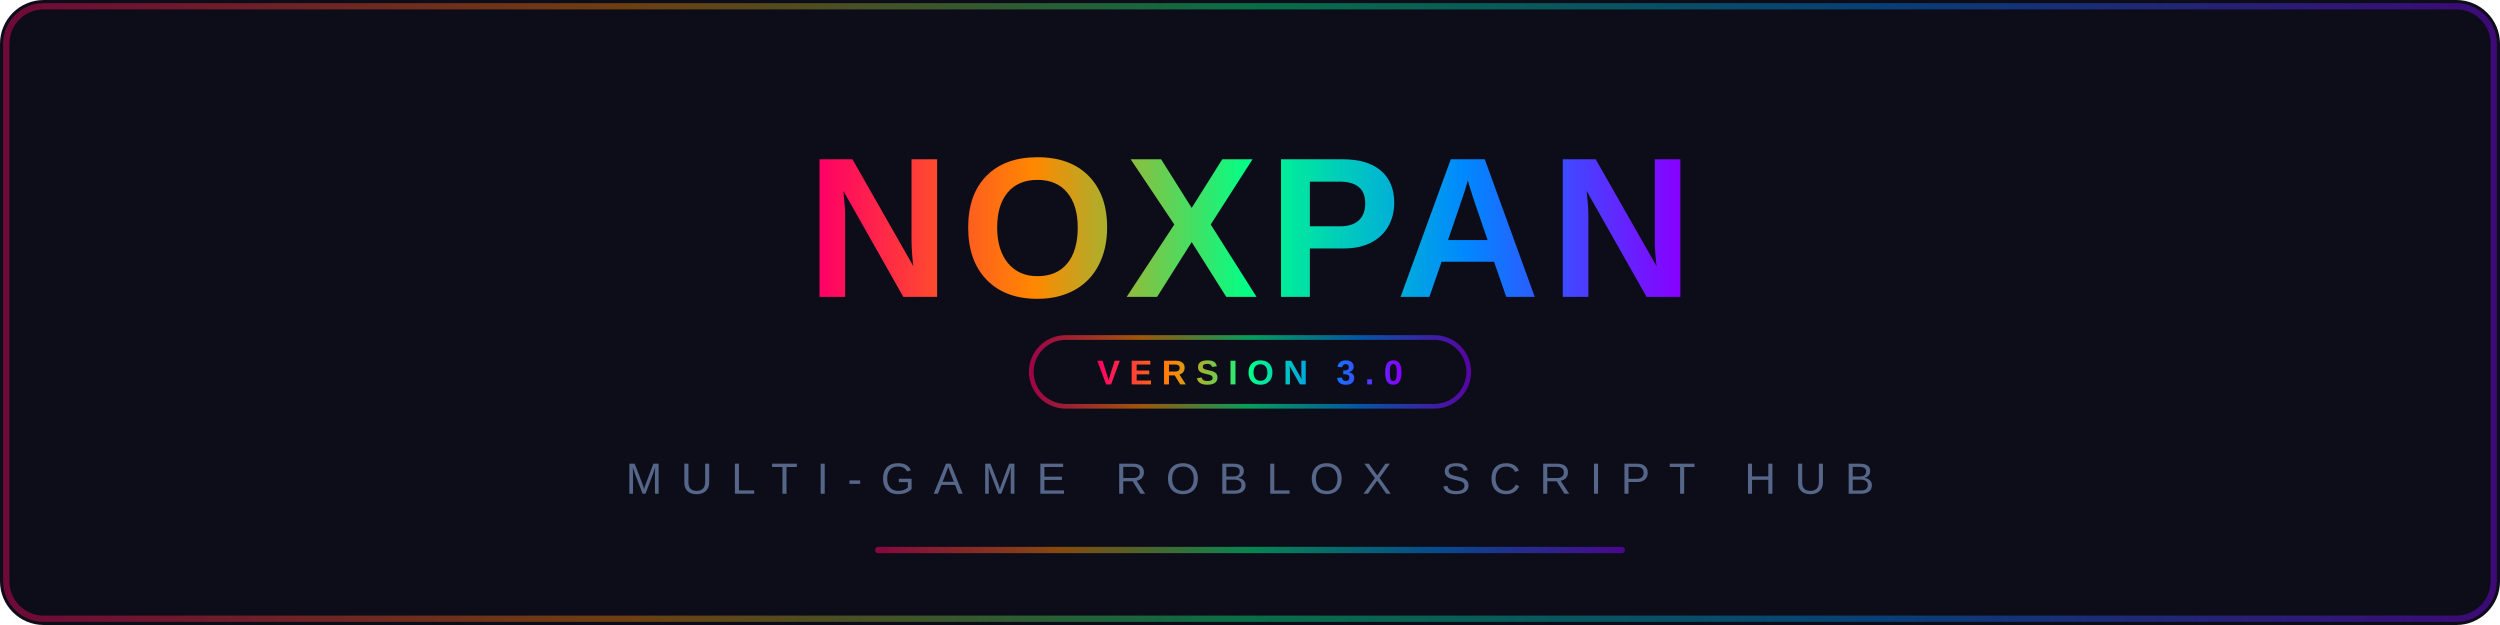
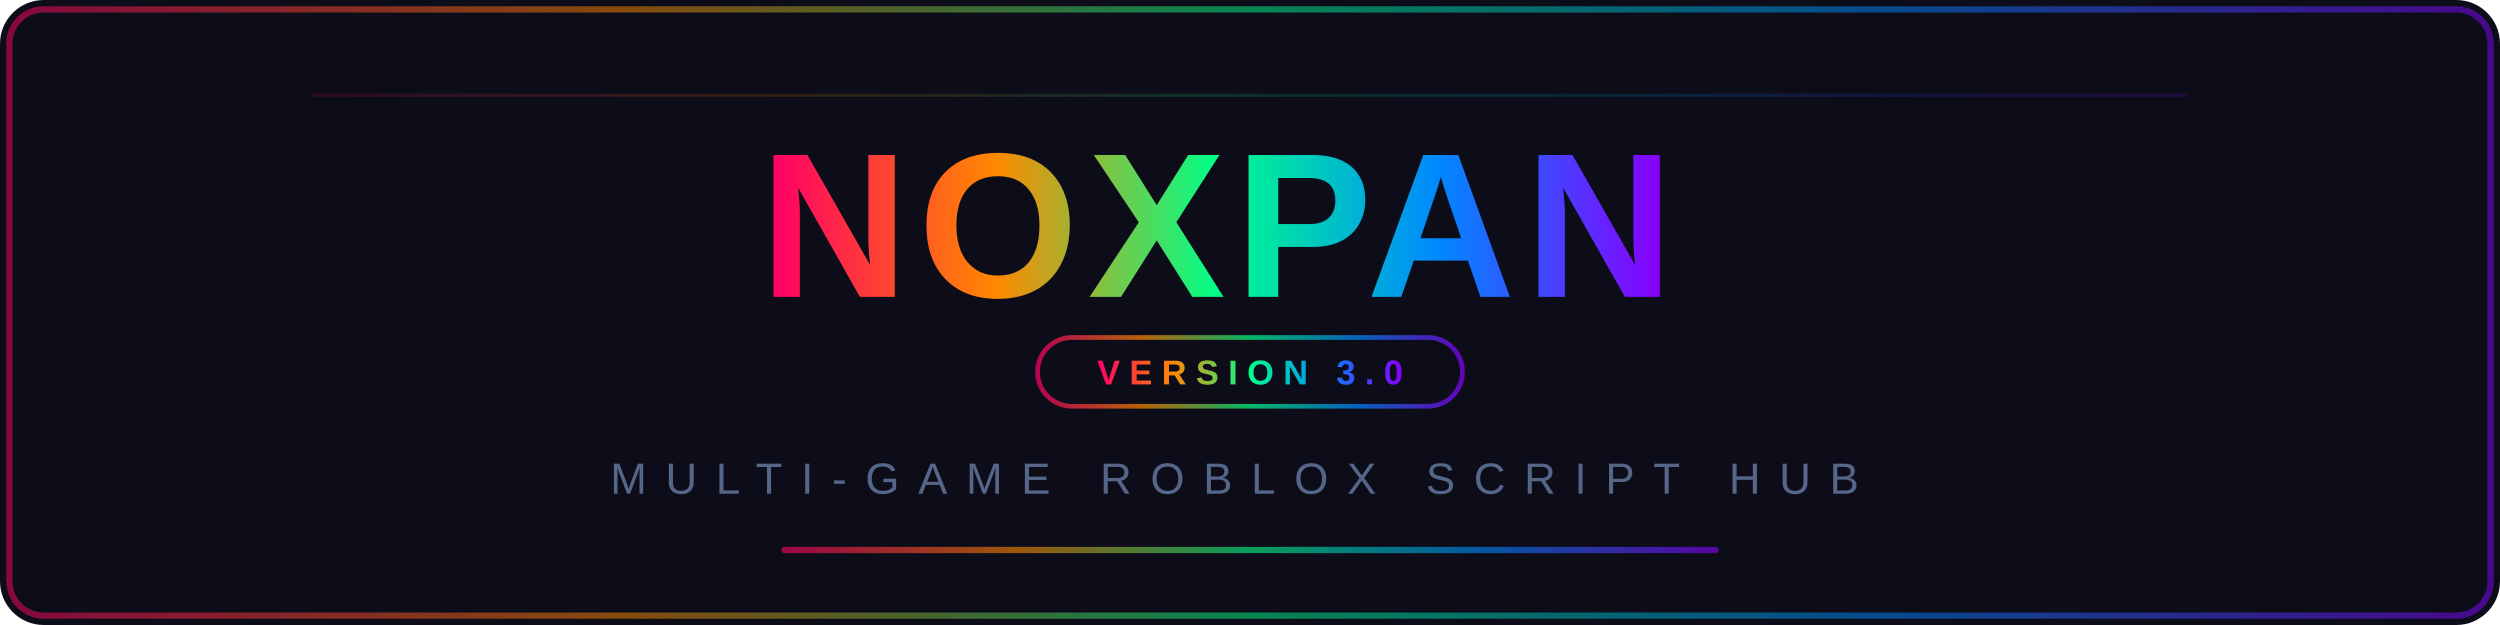
<svg xmlns="http://www.w3.org/2000/svg" viewBox="0 0 800 200" width="800" height="200">
  <defs>
    <linearGradient id="g" x1="0%" y1="0%" x2="100%" y2="0%">
-       <stop offset="0%" stop-color="#ff0066" />
-       <stop offset="25%" stop-color="#ff8800" />
-       <stop offset="50%" stop-color="#00ff88" />
-       <stop offset="75%" stop-color="#0088ff" />
-       <stop offset="100%" stop-color="#8800ff" />
+       <stop offset="0%" stop-color="#ff0066">
+         <animate attributeName="stop-color" values="#ff0066;#ff8800;#00ff88;#0088ff;#8800ff;#ff0066" dur="4s" repeatCount="indefinite" />
+       </stop>
+       <stop offset="25%" stop-color="#ff8800">
+         <animate attributeName="stop-color" values="#ff8800;#00ff88;#0088ff;#8800ff;#ff0066;#ff8800" dur="4s" repeatCount="indefinite" />
+       </stop>
+       <stop offset="50%" stop-color="#00ff88">
+         <animate attributeName="stop-color" values="#00ff88;#0088ff;#8800ff;#ff0066;#ff8800;#00ff88" dur="4s" repeatCount="indefinite" />
+       </stop>
+       <stop offset="75%" stop-color="#0088ff">
+         <animate attributeName="stop-color" values="#0088ff;#8800ff;#ff0066;#ff8800;#00ff88;#0088ff" dur="4s" repeatCount="indefinite" />
+       </stop>
+       <stop offset="100%" stop-color="#8800ff">
+         <animate attributeName="stop-color" values="#8800ff;#ff0066;#ff8800;#00ff88;#0088ff;#8800ff" dur="4s" repeatCount="indefinite" />
+       </stop>
    </linearGradient>
+     <filter id="g">
+       <feGaussianBlur stdDeviation="3" result="b" />
+       <feMerge>
+         <feMergeNode in="b" />
+         <feMergeNode in="SourceGraphic" />
+       </feMerge>
+     </filter>
  </defs>
  <rect width="800" height="200" rx="14" fill="#0d0d1a" />
-   <rect x="2" y="2" width="796" height="196" rx="12" fill="none" stroke="url(#g)" stroke-width="2" opacity="0.4" />
-   <text x="400" y="95" text-anchor="middle" font-family="Arial,sans-serif" font-size="64" font-weight="900" fill="url(#g)" letter-spacing="3">NOXPAN</text>
-   <rect x="330" y="108" width="140" height="22" rx="11" fill="none" stroke="url(#g)" stroke-width="1.5" opacity="0.6" />
+   <rect x="3" y="3" width="794" height="194" rx="11" fill="none" stroke="url(#g)" stroke-width="2" opacity="0.5">
+     <animate attributeName="stroke-dashoffset" values="0;-40" dur="2s" repeatCount="indefinite" />
+   </rect>
+   <rect x="100" y="30" width="600" height="1" fill="url(#g)" opacity="0.15">
+     <animate attributeName="opacity" values="0.15;0.3;0.15" dur="2s" repeatCount="indefinite" />
+   </rect>
+   <text x="400" y="95" text-anchor="middle" font-family="Arial,sans-serif" font-size="66" font-weight="900" fill="url(#g)" filter="url(#g)" letter-spacing="3">
+     NOXPAN
+     <animate attributeName="opacity" values="0.85;1;0.85" dur="2s" repeatCount="indefinite" />
+   </text>
+   <rect x="332" y="108" width="136" height="22" rx="11" fill="none" stroke="url(#g)" stroke-width="1.5" opacity="0.7" />
  <text x="400" y="123" text-anchor="middle" font-family="Arial,sans-serif" font-size="11" font-weight="bold" fill="url(#g)" letter-spacing="3">VERSION 3.0</text>
-   <text x="400" y="158" text-anchor="middle" font-family="Arial,sans-serif" font-size="14" fill="#556688" letter-spacing="6">MULTI-GAME ROBLOX SCRIPT HUB</text>
-   <rect x="280" y="175" width="240" height="2" rx="1" fill="url(#g)" opacity="0.5" />
+   <text x="400" y="158" text-anchor="middle" font-family="Arial,sans-serif" font-size="14" fill="#556688" letter-spacing="6">
+     MULTI-GAME ROBLOX SCRIPT HUB
+     <animate attributeName="opacity" values="0.5;0.9;0.5" dur="3s" repeatCount="indefinite" />
+   </text>
+   <rect x="250" y="175" width="300" height="2" rx="1" fill="url(#g)" opacity="0.6">
+     <animate attributeName="opacity" values="0.3;0.7;0.3" dur="2s" repeatCount="indefinite" />
+   </rect>
</svg>
